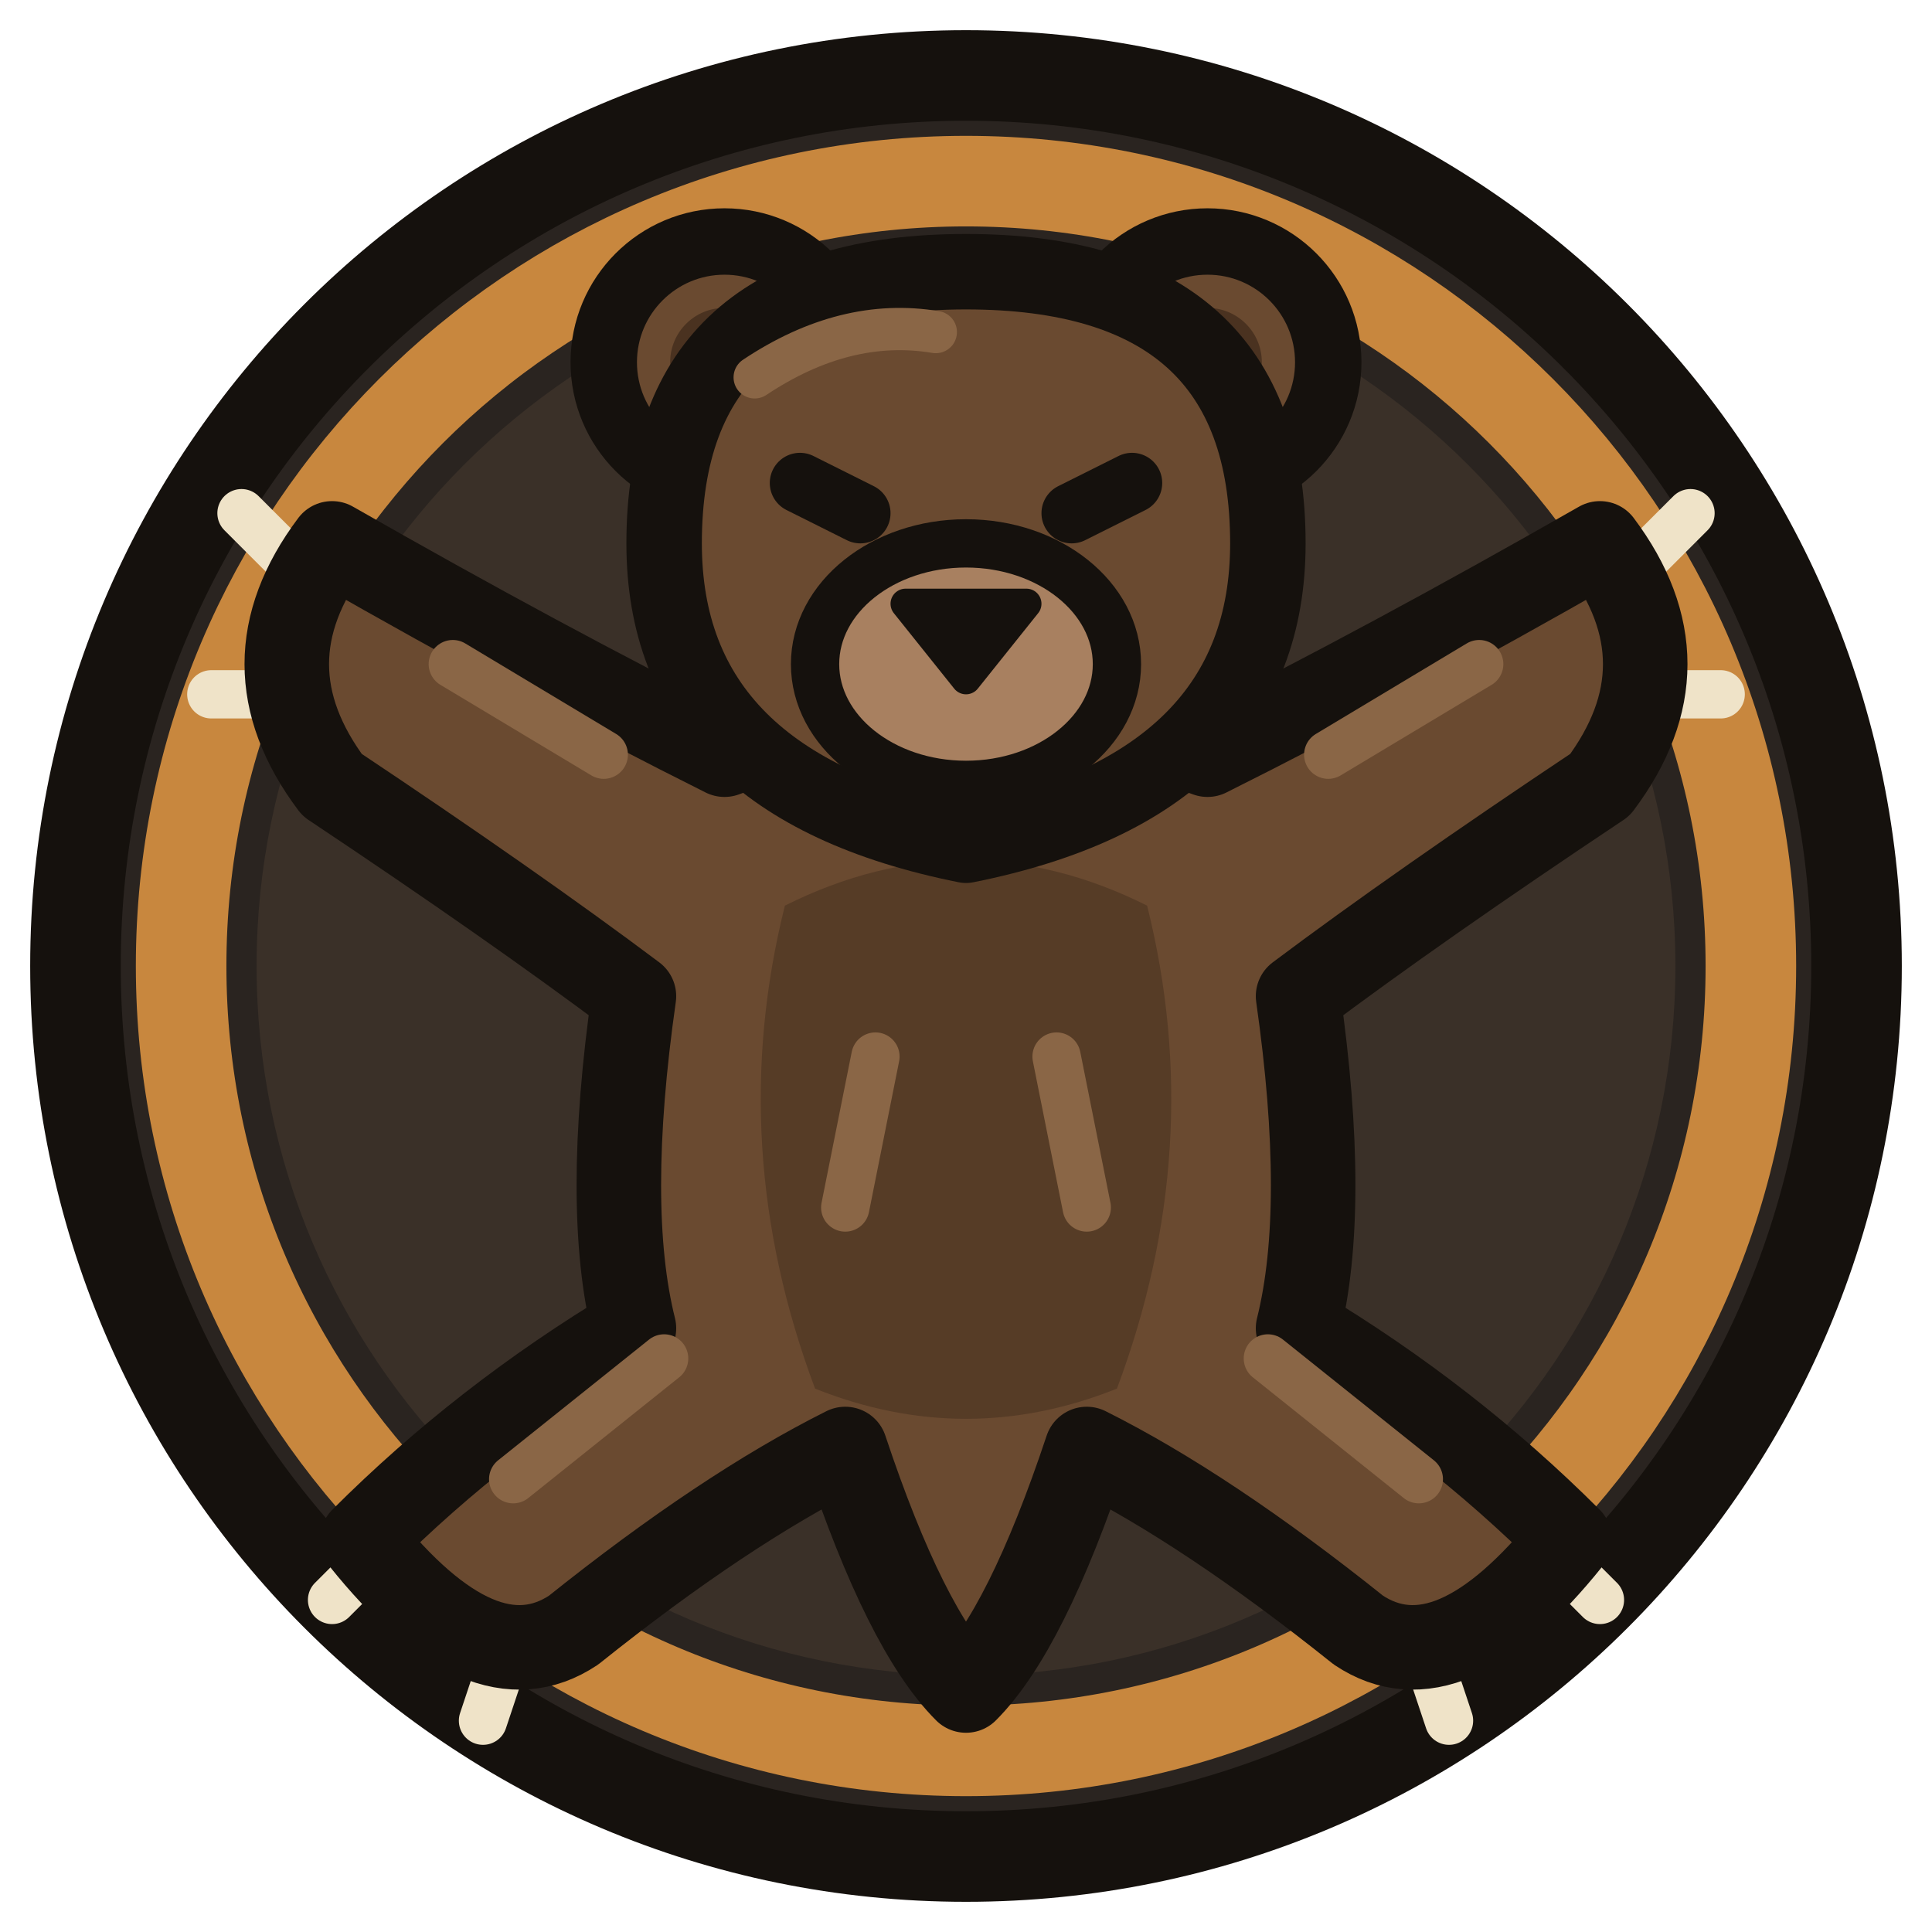
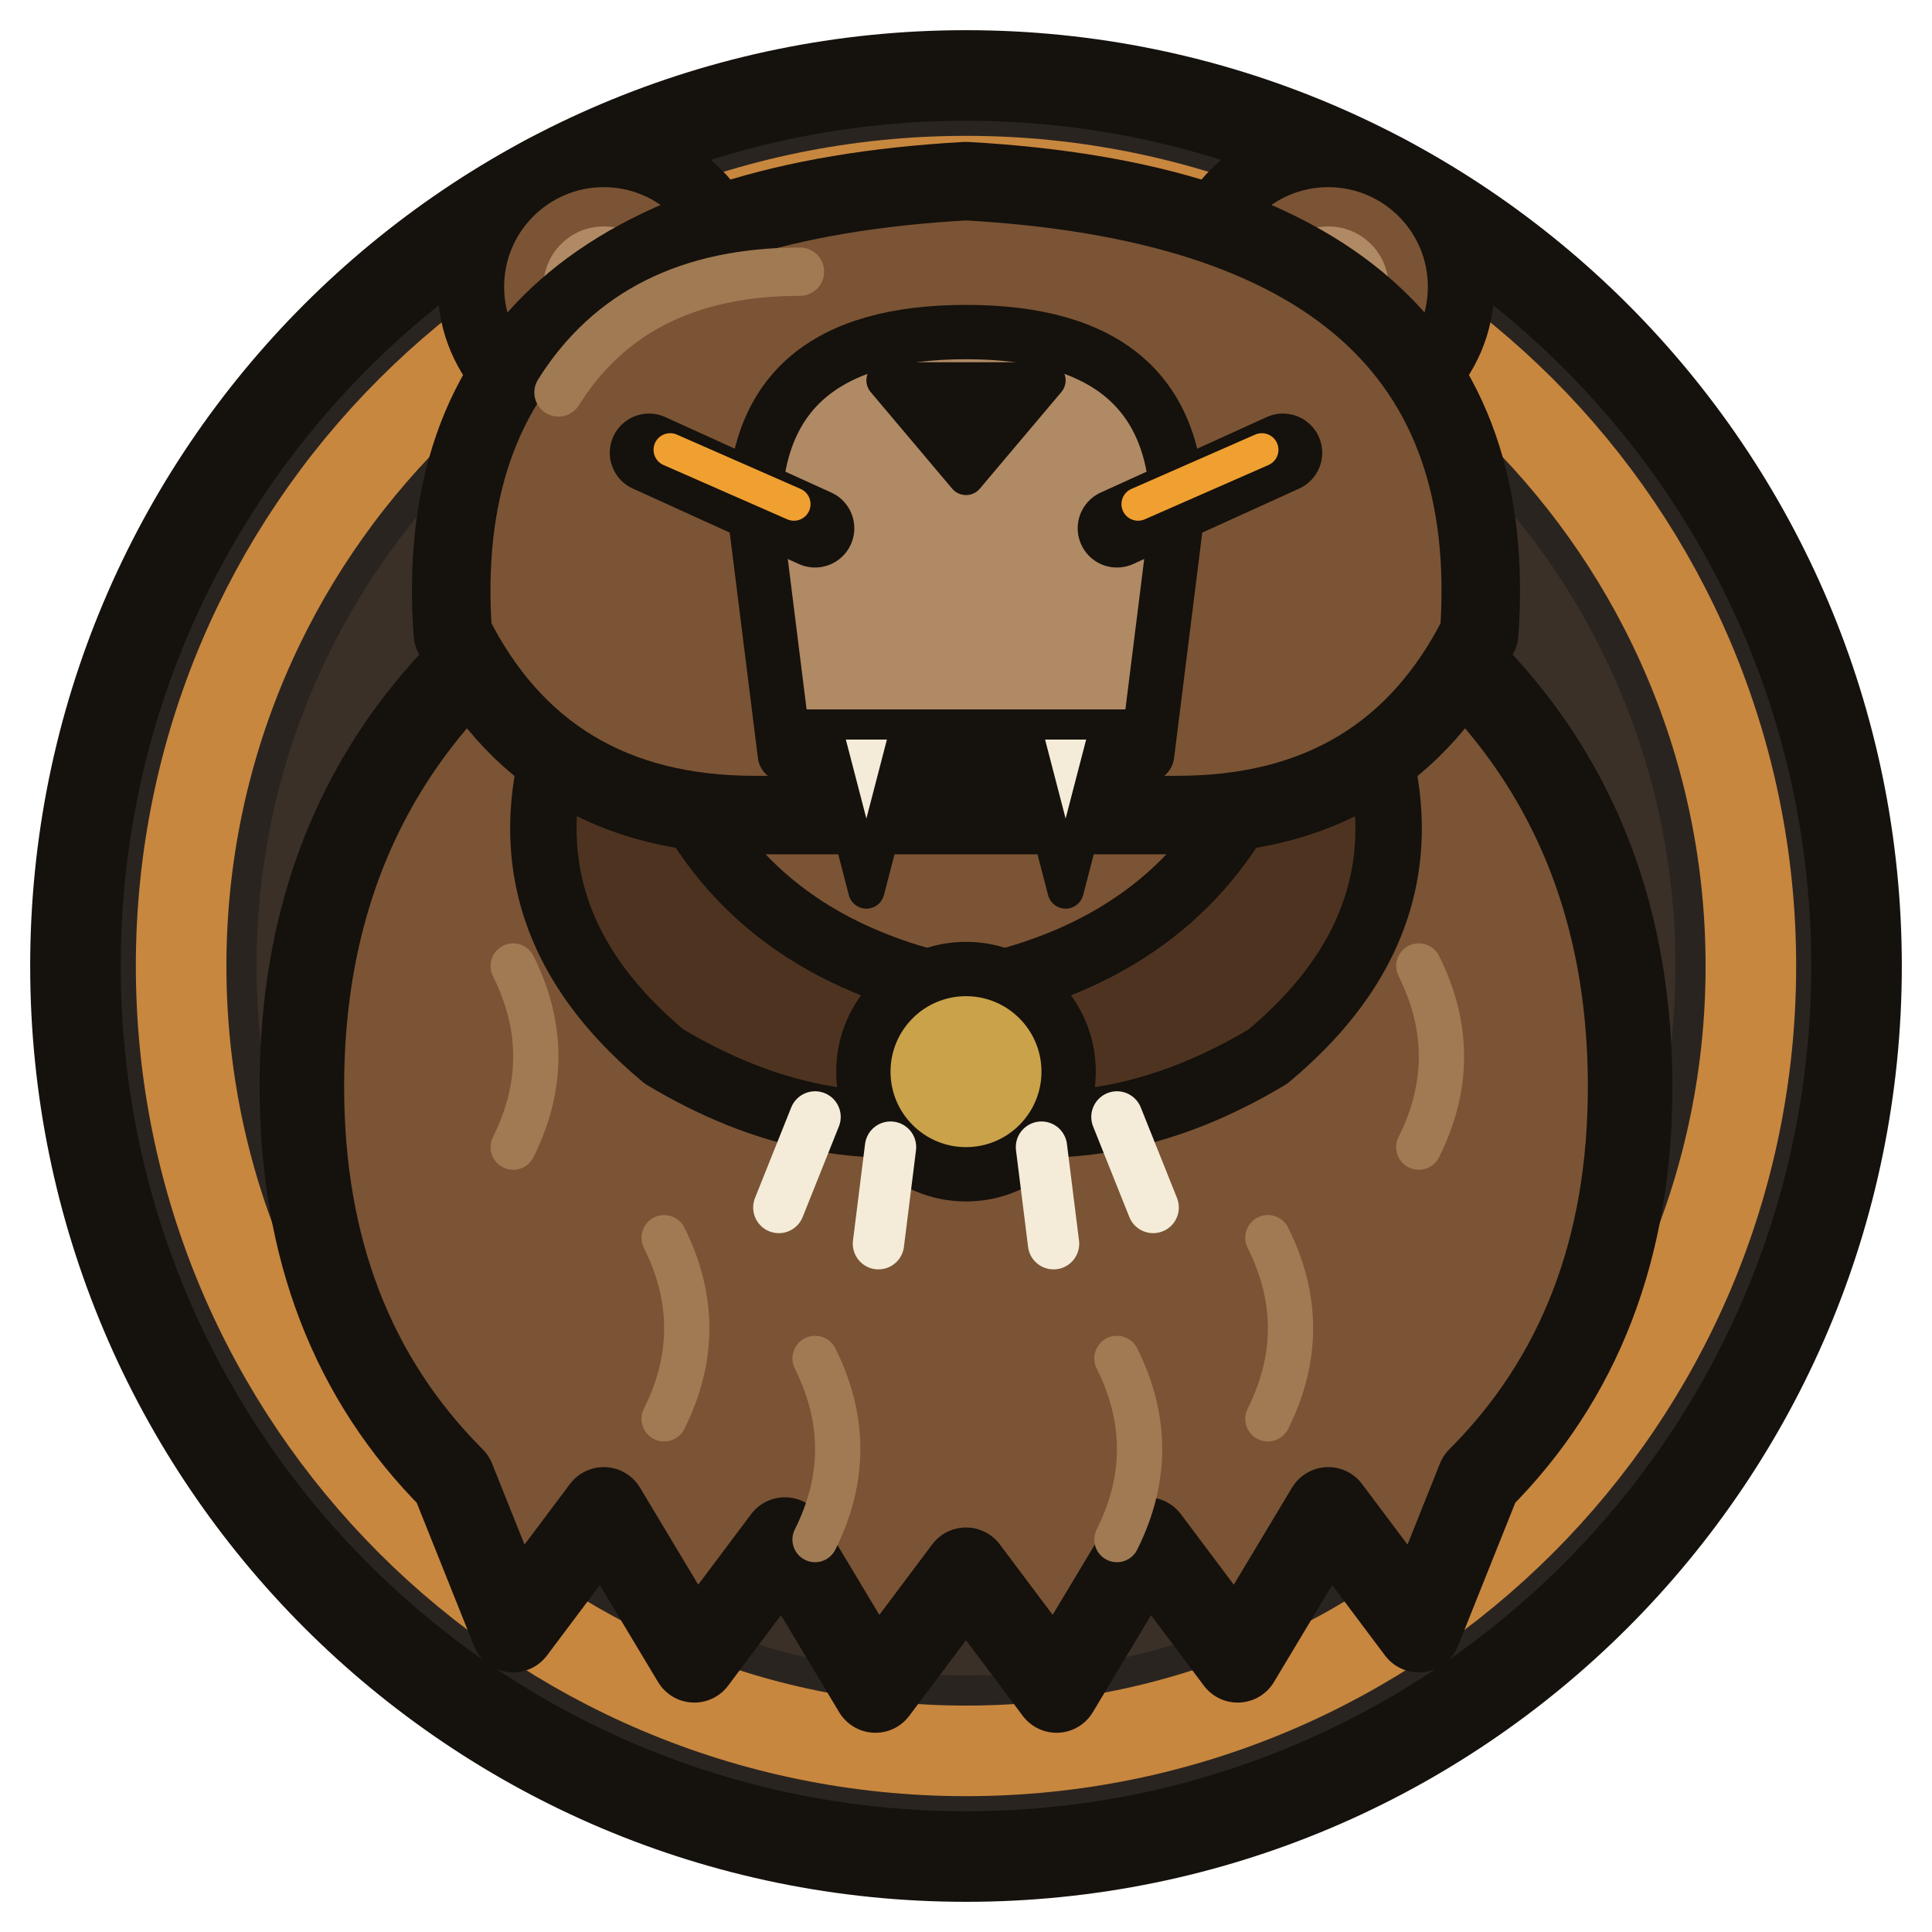
<svg xmlns="http://www.w3.org/2000/svg" width="96" height="96" viewBox="0 0 64 64">
  <circle cx="32" cy="32" r="29.5" fill="#2a2420" stroke="#15110d" stroke-width="3" />
  <circle cx="32" cy="32" r="26" fill="none" stroke="#c8873e" stroke-width="3" />
  <circle cx="32" cy="32" r="23.5" fill="#3a3028" />
-   <path d="M10 19 l-2 -2" stroke="#efe3c8" stroke-width="1.6" stroke-linecap="round" />
-   <path d="M10 23 l-3 0" stroke="#efe3c8" stroke-width="1.6" stroke-linecap="round" />
-   <path d="M54 19 l2 -2" stroke="#efe3c8" stroke-width="1.6" stroke-linecap="round" />
-   <path d="M54 23 l3 0" stroke="#efe3c8" stroke-width="1.6" stroke-linecap="round" />
-   <path d="M13 51 l-2 2" stroke="#efe3c8" stroke-width="1.6" stroke-linecap="round" />
-   <path d="M17 54 l-1 3" stroke="#efe3c8" stroke-width="1.6" stroke-linecap="round" />
-   <path d="M51 51 l2 2" stroke="#efe3c8" stroke-width="1.6" stroke-linecap="round" />
-   <path d="M47 54 l1 3" stroke="#efe3c8" stroke-width="1.6" stroke-linecap="round" />
-   <path d="M24 25 Q18 22 11 18 Q8 22 11 26 Q17 30 21 33 Q20 40 21 44 Q16 47 12 51 Q16 56 19 54 Q24 50 28 48 Q30 54 32 56 Q34 54 36 48 Q40 50 45 54 Q48 56 52 51 Q48 47 43 44 Q44 40 43 33 Q47 30 53 26 Q56 22 53 18 Q46 22 40 25 Q32 22 24 25Z" fill="#6a4a30" stroke="#15110d" stroke-width="2.8" stroke-linejoin="round" />
-   <path d="M26 30 Q32 27 38 30 Q40 38 37 46 Q32 48 27 46 Q24 38 26 30Z" fill="#4a3220" opacity="0.6" />
-   <path d="M15 22 L20 25 M49 22 L44 25 M17 49 L22 45 M47 49 L42 45 M29 35 L28 40 M35 35 L36 40" stroke="#8a6646" stroke-width="1.6" stroke-linecap="round" />
-   <circle cx="24" cy="12" r="4" fill="#6a4a30" stroke="#15110d" stroke-width="2.2" />
-   <circle cx="40" cy="12" r="4" fill="#6a4a30" stroke="#15110d" stroke-width="2.2" />
-   <circle cx="24" cy="12" r="1.8" fill="#4a3220" />
-   <circle cx="40" cy="12" r="1.8" fill="#4a3220" />
-   <path d="M22 18 Q22 9 32 9 Q42 9 42 18 Q42 26 32 28 Q22 26 22 18Z" fill="#6a4a30" stroke="#15110d" stroke-width="2.5" stroke-linejoin="round" />
-   <ellipse cx="32" cy="22" rx="5" ry="4" fill="#a88060" stroke="#15110d" stroke-width="1.6" />
-   <path d="M30 20 L34 20 L32 22.5Z" fill="#15110d" stroke="#15110d" stroke-width="1" stroke-linejoin="round" />
-   <path d="M26.5 16 L28.5 17 M37.5 16 L35.5 17" stroke="#15110d" stroke-width="2" stroke-linecap="round" />
-   <path d="M25 12.5 Q28 10.5 31 11" fill="none" stroke="#8a6646" stroke-width="1.4" stroke-linecap="round" />
+   <path d="M21 18 Q10 24 10 36 Q10 44 15 49 L17 54 L20 50 L23 55 L26 51 L29 56 L32 52 L35 56 L38 51 L41 55 L44 50 L47 54 L49 49 Q54 44 54 36 Q54 24 43 18Z" fill="#7a5434" stroke="#15110d" stroke-width="2.8" stroke-linejoin="round" />
+   <path d="M17 32 q1.5 3 0 6" fill="none" stroke="#a07a52" stroke-width="1.5" stroke-linecap="round" />
+   <path d="M22 41 q1.5 3 0 6" fill="none" stroke="#a07a52" stroke-width="1.5" stroke-linecap="round" />
+   <path d="M42 41 q1.5 3 0 6" fill="none" stroke="#a07a52" stroke-width="1.5" stroke-linecap="round" />
+   <path d="M47 32 q1.5 3 0 6" fill="none" stroke="#a07a52" stroke-width="1.5" stroke-linecap="round" />
+   <path d="M27 45 q1.5 3 0 6" fill="none" stroke="#a07a52" stroke-width="1.5" stroke-linecap="round" />
+   <path d="M37 45 q1.5 3 0 6" fill="none" stroke="#a07a52" stroke-width="1.5" stroke-linecap="round" />
+   <path d="M19 24 q1.5 3 0 6" fill="none" stroke="#a07a52" stroke-width="1.5" stroke-linecap="round" />
+   <path d="M45 24 q1.5 3 0 6" fill="none" stroke="#a07a52" stroke-width="1.5" stroke-linecap="round" />
+   <path d="M19 23 Q16 30 22 35 Q27 38 32 37 L33 33 Q26 32 23 27Z" fill="#4e3420" stroke="#15110d" stroke-width="2.2" stroke-linejoin="round" />
+   <path d="M45 23 Q48 30 42 35 Q37 38 32 37 L31 33 Q38 32 41 27Z" fill="#4e3420" stroke="#15110d" stroke-width="2.2" stroke-linejoin="round" />
+   <circle cx="32" cy="35.5" r="3.4" fill="#c9a24a" stroke="#15110d" stroke-width="1.8" />
+   <path d="M27 37 l-1.2 3 M29.5 38 l-0.4 3.2 M37 37 l1.2 3 M34.5 38 l0.4 3.2" stroke="#f4ecd8" stroke-width="1.7" stroke-linecap="round" />
+   <circle cx="20" cy="9.5" r="4.4" fill="#7a5434" stroke="#15110d" stroke-width="2.2" />
+   <circle cx="44" cy="9.5" r="4.4" fill="#7a5434" stroke="#15110d" stroke-width="2.2" />
+   <circle cx="20" cy="9.5" r="2" fill="#b08a64" />
+   <circle cx="44" cy="9.5" r="2" fill="#b08a64" />
+   <path d="M15 21 Q14 7 32 6 Q50 7 49 21 Q46 27 39 27 L25 27 Q18 27 15 21Z" fill="#7a5434" stroke="#15110d" stroke-width="2.6" stroke-linejoin="round" />
+   <path d="M25 17 Q25 11 32 11 Q39 11 39 17 L38 25 L26 25Z" fill="#b08a64" stroke="#15110d" stroke-width="1.8" stroke-linejoin="round" />
+   <path d="M29.3 12.6 L34.7 12.6 L32 15.8Z" fill="#15110d" stroke="#15110d" stroke-width="1.2" stroke-linejoin="round" />
+   <path d="M21.5 15 L27 17.5 M42.5 15 L37 17.5" stroke="#15110d" stroke-width="2.6" stroke-linecap="round" />
+   <path d="M22.2 14.9 L26.3 16.7 M41.8 14.9 L37.7 16.7" stroke="#f0a030" stroke-width="1.1" stroke-linecap="round" />
+   <path d="M26 24.5 L38 24.5" stroke="#15110d" stroke-width="2" />
+   <path d="M27.4 24.5 L28.7 29.5 L30 24.5 M34 24.5 L35.3 29.5 L36.6 24.5" fill="#f4ecd8" stroke="#15110d" stroke-width="1.2" stroke-linejoin="round" />
+   <path d="M18.5 13 Q21 9 26.5 9" fill="none" stroke="#a07a52" stroke-width="1.6" stroke-linecap="round" />
</svg>
